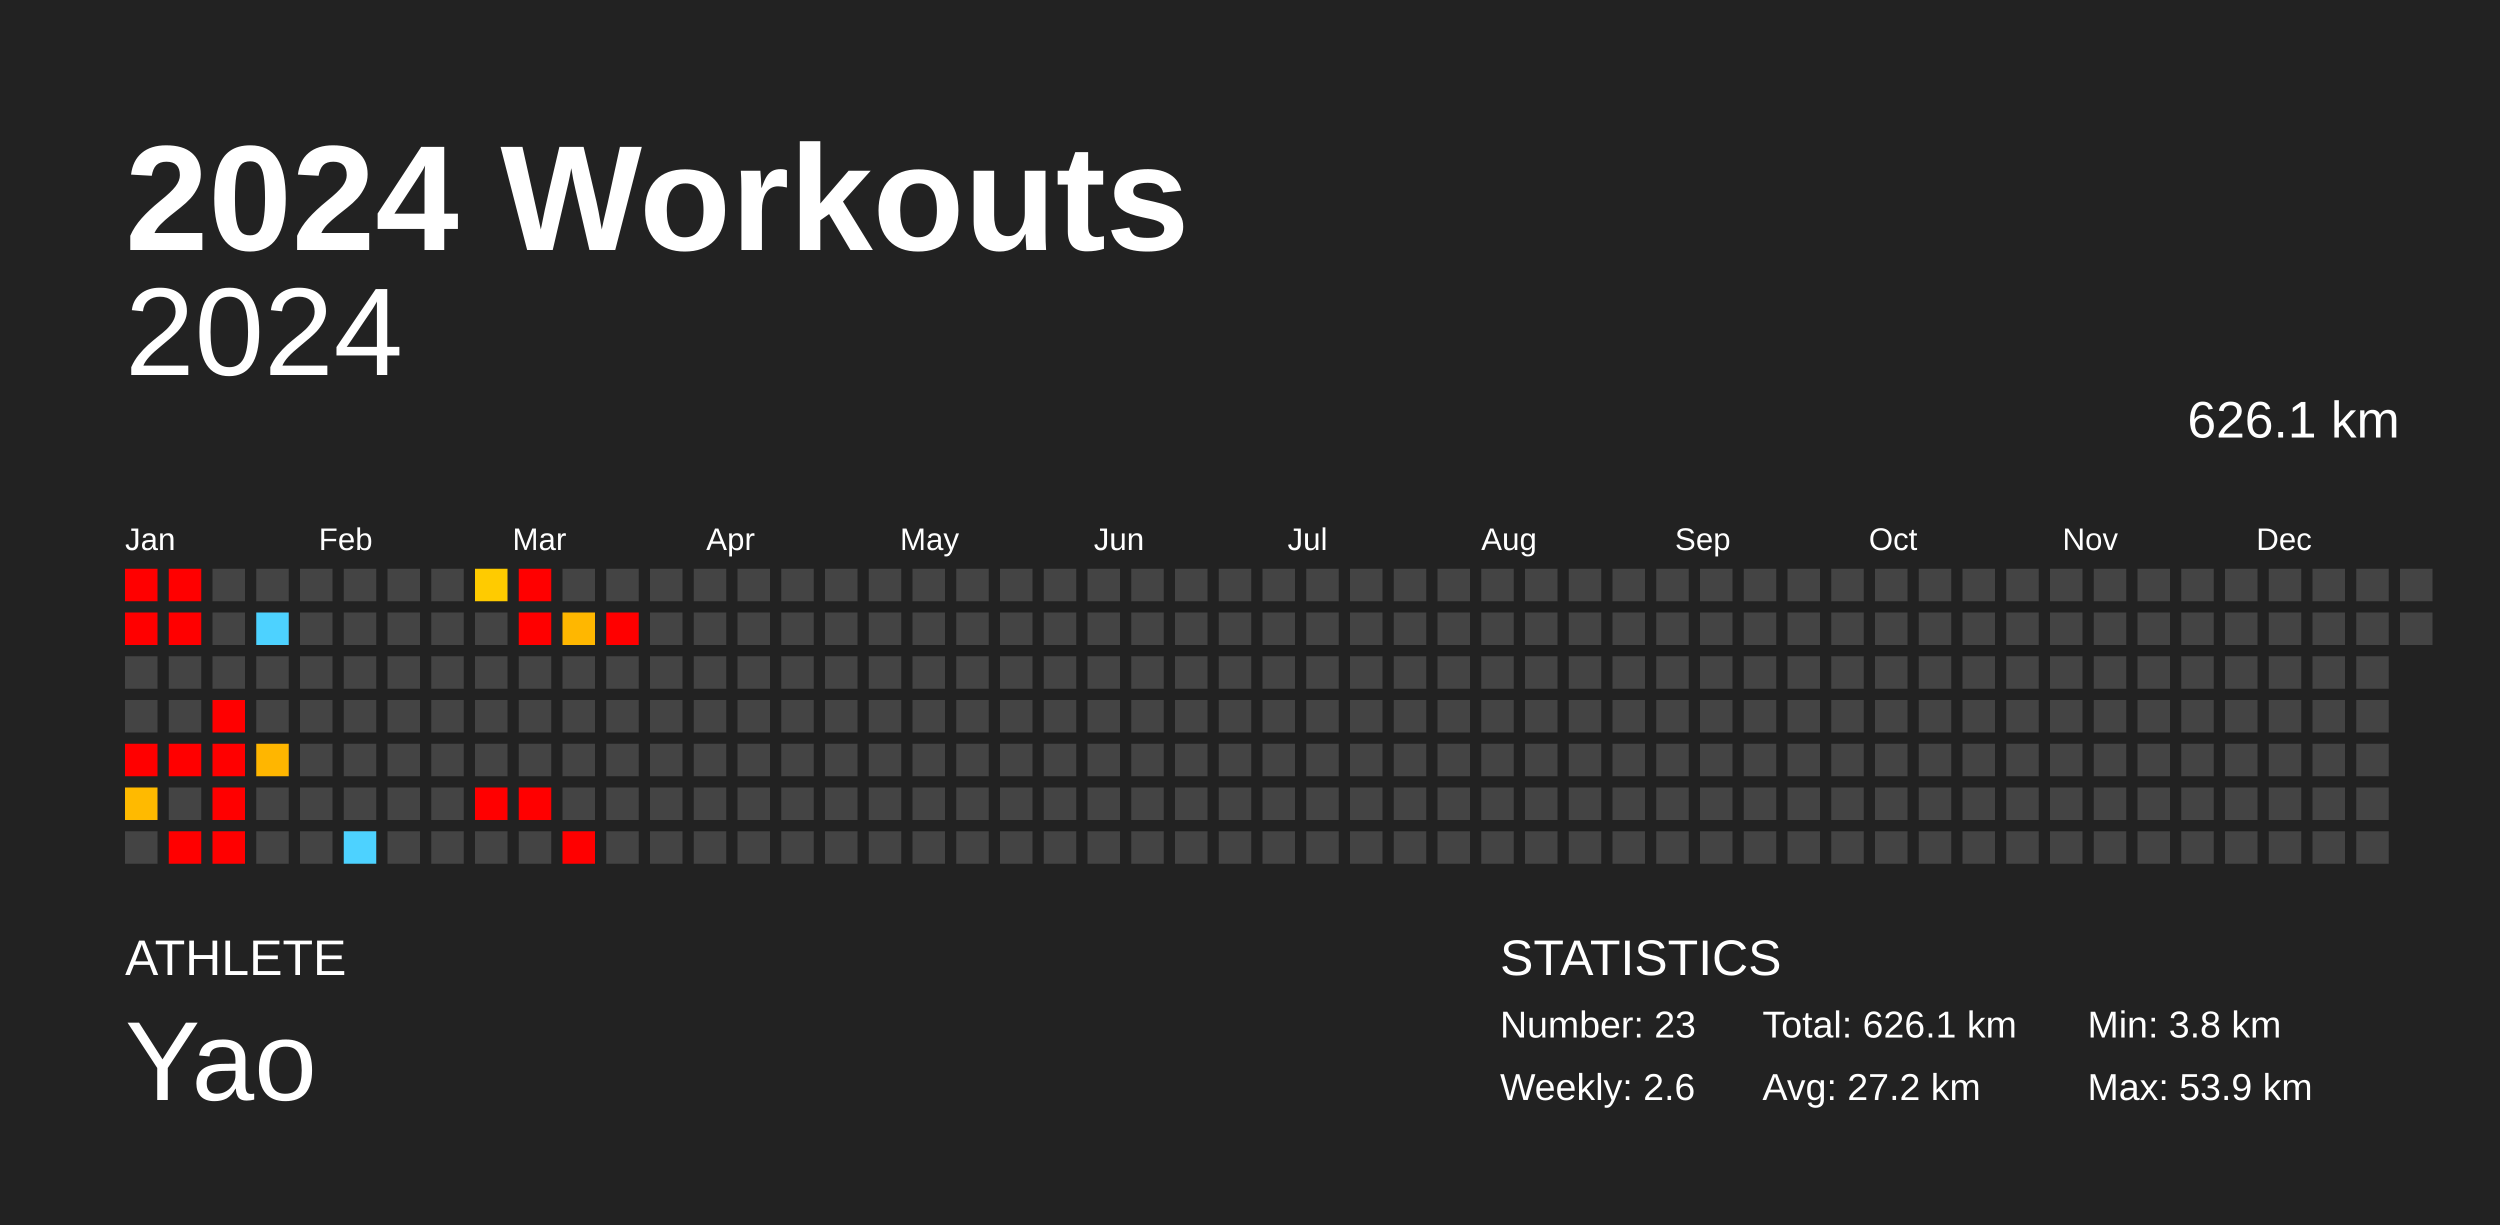
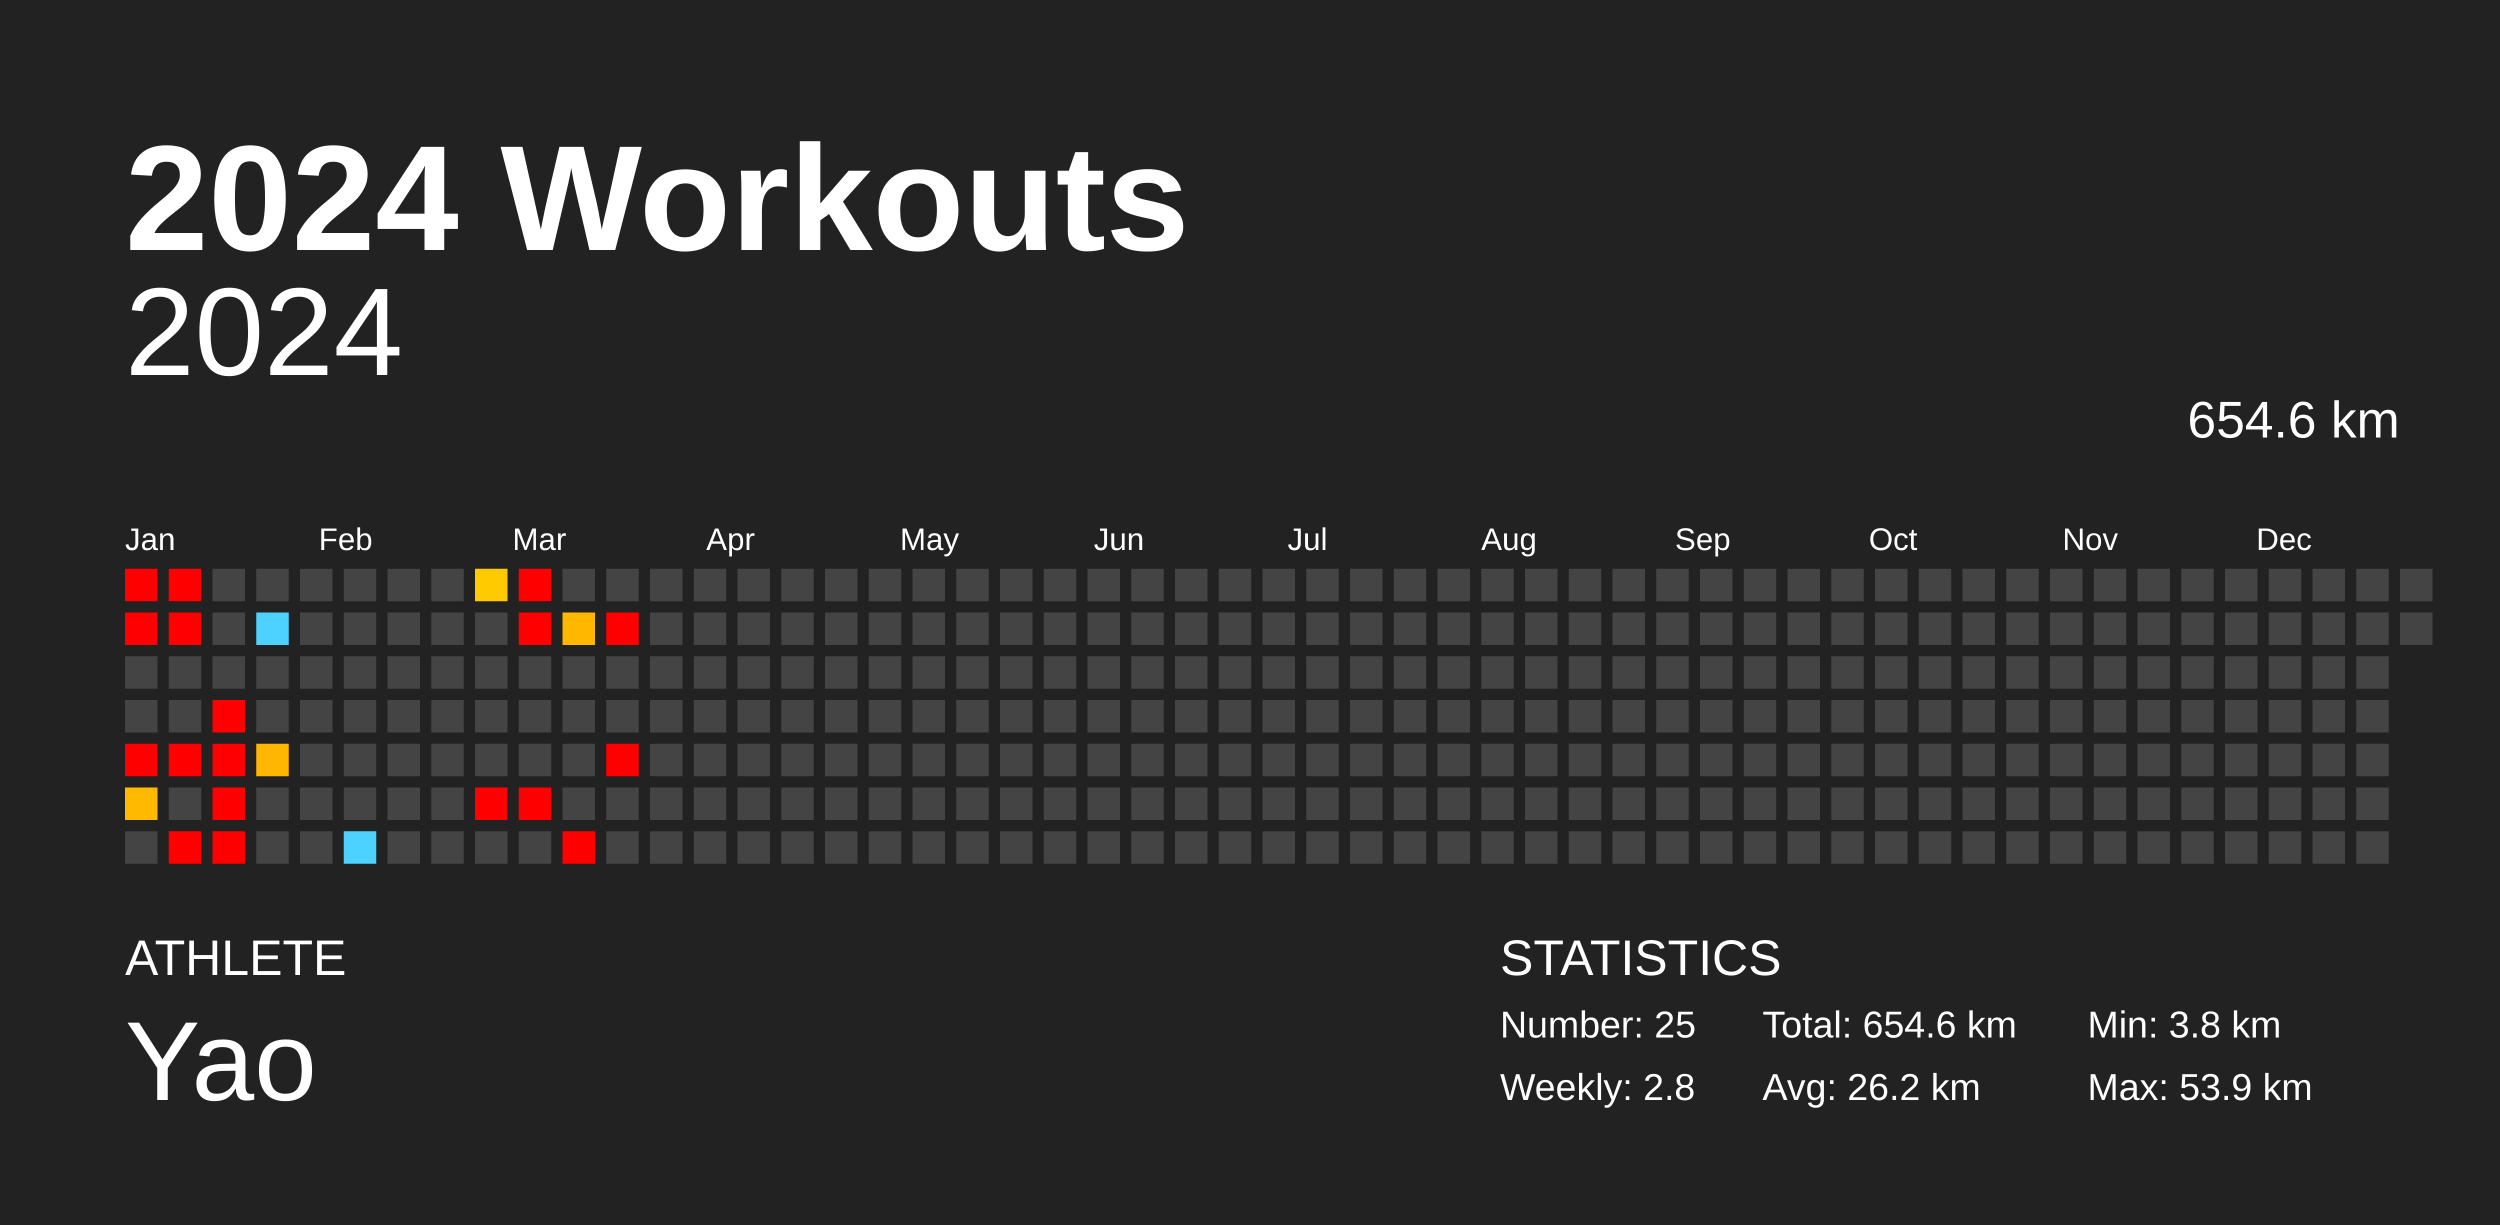
<svg xmlns="http://www.w3.org/2000/svg" baseProfile="full" height="98mm" version="1.1" viewBox="0,0,200,98" width="200mm">
  <defs />
  <rect fill="#222222" height="98" width="200" x="0" y="0" />
  <text fill="#FFFFFF" style="font-size:12px; font-family:Arial; font-weight:bold;" x="10" y="20">2024 Workouts</text>
  <text fill="#FFFFFF" style="font-size:4px; font-family:Arial" x="10" y="78">ATHLETE</text>
  <text fill="#FFFFFF" style="font-size:9px; font-family:Arial" x="10" y="88">Yao</text>
  <text fill="#FFFFFF" style="font-size:4px; font-family:Arial" x="120" y="78">STATISTICS</text>
-   <text fill="#FFFFFF" style="font-size:3px; font-family:Arial" x="120" y="83">Number: 23</text>
-   <text fill="#FFFFFF" style="font-size:3px; font-family:Arial" x="120" y="88">Weekly: 2.6</text>
-   <text fill="#FFFFFF" style="font-size:3px; font-family:Arial" x="141" y="83">Total: 626.1 km</text>
-   <text fill="#FFFFFF" style="font-size:3px; font-family:Arial" x="141" y="88">Avg: 27.2 km</text>
+   <text fill="#FFFFFF" style="font-size:3px; font-family:Arial" x="120" y="83">Number: 25</text>
+   <text fill="#FFFFFF" style="font-size:3px; font-family:Arial" x="120" y="88">Weekly: 2.8</text>
+   <text fill="#FFFFFF" style="font-size:3px; font-family:Arial" x="141" y="83">Total: 654.6 km</text>
+   <text fill="#FFFFFF" style="font-size:3px; font-family:Arial" x="141" y="88">Avg: 26.2 km</text>
  <text fill="#FFFFFF" style="font-size:3px; font-family:Arial" x="167" y="83">Min: 3.8 km</text>
  <text fill="#FFFFFF" style="font-size:3px; font-family:Arial" x="167" y="88">Max: 53.9 km</text>
  <text alignment-baseline="hanging" fill="#FFFFFF" style="font-size:10.0px; font-family:Arial;" x="10" y="30">2024</text>
-   <text alignment-baseline="hanging" fill="#FFFFFF" style="font-size:4.125px; font-family:Arial;" x="175" y="35">626.1 km</text>
+   <text alignment-baseline="hanging" fill="#FFFFFF" style="font-size:4.125px; font-family:Arial;" x="175" y="35">654.6 km</text>
  <text fill="#FFFFFF" style="font-size:2.5px; font-family:Arial" x="10.0" y="44">Jan</text>
  <text fill="#FFFFFF" style="font-size:2.5px; font-family:Arial" x="25.5" y="44">Feb</text>
  <text fill="#FFFFFF" style="font-size:2.5px; font-family:Arial" x="41.0" y="44">Mar</text>
  <text fill="#FFFFFF" style="font-size:2.5px; font-family:Arial" x="56.5" y="44">Apr</text>
  <text fill="#FFFFFF" style="font-size:2.5px; font-family:Arial" x="72.0" y="44">May</text>
  <text fill="#FFFFFF" style="font-size:2.5px; font-family:Arial" x="87.5" y="44">Jun</text>
  <text fill="#FFFFFF" style="font-size:2.5px; font-family:Arial" x="103.0" y="44">Jul</text>
  <text fill="#FFFFFF" style="font-size:2.5px; font-family:Arial" x="118.5" y="44">Aug</text>
  <text fill="#FFFFFF" style="font-size:2.5px; font-family:Arial" x="134.0" y="44">Sep</text>
  <text fill="#FFFFFF" style="font-size:2.5px; font-family:Arial" x="149.5" y="44">Oct</text>
  <text fill="#FFFFFF" style="font-size:2.5px; font-family:Arial" x="165.0" y="44">Nov</text>
  <text fill="#FFFFFF" style="font-size:2.5px; font-family:Arial" x="180.5" y="44">Dec</text>
  <rect fill="red" height="2.6" width="2.6" x="10.0" y="45.5" />
  <rect fill="red" height="2.6" width="2.6" x="10.0" y="49.0" />
  <rect fill="#444444" height="2.6" width="2.6" x="10.0" y="52.5" />
  <rect fill="#444444" height="2.6" width="2.6" x="10.0" y="56.0" />
  <rect fill="red" height="2.6" width="2.6" x="10.0" y="59.5" />
  <rect fill="#ffba00" height="2.6" width="2.6" x="10.0" y="63.0" />
  <rect fill="#444444" height="2.6" width="2.6" x="10.0" y="66.5" />
  <rect fill="red" height="2.6" width="2.6" x="13.5" y="45.5" />
  <rect fill="red" height="2.6" width="2.6" x="13.5" y="49.0" />
  <rect fill="#444444" height="2.6" width="2.6" x="13.5" y="52.5" />
  <rect fill="#444444" height="2.6" width="2.6" x="13.5" y="56.0" />
  <rect fill="red" height="2.6" width="2.6" x="13.5" y="59.5" />
  <rect fill="#444444" height="2.6" width="2.6" x="13.5" y="63.0" />
  <rect fill="red" height="2.6" width="2.6" x="13.5" y="66.5" />
  <rect fill="#444444" height="2.6" width="2.6" x="17.0" y="45.5" />
  <rect fill="#444444" height="2.6" width="2.6" x="17.0" y="49.0" />
  <rect fill="#444444" height="2.6" width="2.6" x="17.0" y="52.5" />
  <rect fill="red" height="2.6" width="2.6" x="17.0" y="56.0" />
  <rect fill="red" height="2.6" width="2.6" x="17.0" y="59.5" />
  <rect fill="red" height="2.6" width="2.6" x="17.0" y="63.0" />
  <rect fill="red" height="2.6" width="2.6" x="17.0" y="66.5" />
  <rect fill="#444444" height="2.6" width="2.6" x="20.5" y="45.5" />
  <rect fill="#4dd2ff" height="2.6" width="2.6" x="20.5" y="49.0" />
  <rect fill="#444444" height="2.6" width="2.6" x="20.5" y="52.5" />
  <rect fill="#444444" height="2.6" width="2.6" x="20.5" y="56.0" />
  <rect fill="#ffb600" height="2.6" width="2.6" x="20.5" y="59.5" />
  <rect fill="#444444" height="2.6" width="2.6" x="20.5" y="63.0" />
  <rect fill="#444444" height="2.6" width="2.6" x="20.5" y="66.5" />
  <rect fill="#444444" height="2.6" width="2.6" x="24.0" y="45.5" />
  <rect fill="#444444" height="2.6" width="2.6" x="24.0" y="49.0" />
  <rect fill="#444444" height="2.6" width="2.6" x="24.0" y="52.5" />
  <rect fill="#444444" height="2.6" width="2.6" x="24.0" y="56.0" />
  <rect fill="#444444" height="2.6" width="2.6" x="24.0" y="59.5" />
  <rect fill="#444444" height="2.6" width="2.6" x="24.0" y="63.0" />
  <rect fill="#444444" height="2.6" width="2.6" x="24.0" y="66.5" />
  <rect fill="#444444" height="2.6" width="2.6" x="27.5" y="45.5" />
  <rect fill="#444444" height="2.6" width="2.6" x="27.5" y="49.0" />
  <rect fill="#444444" height="2.6" width="2.6" x="27.5" y="52.5" />
  <rect fill="#444444" height="2.6" width="2.6" x="27.5" y="56.0" />
  <rect fill="#444444" height="2.6" width="2.6" x="27.5" y="59.5" />
  <rect fill="#444444" height="2.6" width="2.6" x="27.5" y="63.0" />
  <rect fill="#4dd2ff" height="2.6" width="2.6" x="27.5" y="66.5" />
  <rect fill="#444444" height="2.6" width="2.6" x="31.0" y="45.5" />
  <rect fill="#444444" height="2.6" width="2.6" x="31.0" y="49.0" />
  <rect fill="#444444" height="2.6" width="2.6" x="31.0" y="52.5" />
  <rect fill="#444444" height="2.6" width="2.6" x="31.0" y="56.0" />
  <rect fill="#444444" height="2.6" width="2.6" x="31.0" y="59.5" />
  <rect fill="#444444" height="2.6" width="2.6" x="31.0" y="63.0" />
  <rect fill="#444444" height="2.6" width="2.6" x="31.0" y="66.5" />
  <rect fill="#444444" height="2.6" width="2.6" x="34.5" y="45.5" />
  <rect fill="#444444" height="2.6" width="2.6" x="34.5" y="49.0" />
  <rect fill="#444444" height="2.6" width="2.6" x="34.5" y="52.5" />
  <rect fill="#444444" height="2.6" width="2.6" x="34.5" y="56.0" />
  <rect fill="#444444" height="2.6" width="2.6" x="34.5" y="59.5" />
  <rect fill="#444444" height="2.6" width="2.6" x="34.5" y="63.0" />
  <rect fill="#444444" height="2.6" width="2.6" x="34.5" y="66.5" />
  <rect fill="#ffcb00" height="2.6" width="2.6" x="38.0" y="45.5" />
  <rect fill="#444444" height="2.6" width="2.6" x="38.0" y="49.0" />
  <rect fill="#444444" height="2.6" width="2.6" x="38.0" y="52.5" />
  <rect fill="#444444" height="2.6" width="2.6" x="38.0" y="56.0" />
  <rect fill="#444444" height="2.6" width="2.6" x="38.0" y="59.5" />
  <rect fill="red" height="2.6" width="2.6" x="38.0" y="63.0" />
  <rect fill="#444444" height="2.6" width="2.6" x="38.0" y="66.5" />
  <rect fill="red" height="2.6" width="2.6" x="41.5" y="45.5" />
  <rect fill="red" height="2.6" width="2.6" x="41.5" y="49.0" />
  <rect fill="#444444" height="2.6" width="2.6" x="41.5" y="52.5" />
  <rect fill="#444444" height="2.6" width="2.6" x="41.5" y="56.0" />
  <rect fill="#444444" height="2.6" width="2.6" x="41.5" y="59.5" />
  <rect fill="red" height="2.6" width="2.6" x="41.5" y="63.0" />
  <rect fill="#444444" height="2.6" width="2.6" x="41.5" y="66.5" />
  <rect fill="#444444" height="2.6" width="2.6" x="45.0" y="45.5" />
  <rect fill="#ffb700" height="2.6" width="2.6" x="45.0" y="49.0" />
  <rect fill="#444444" height="2.6" width="2.6" x="45.0" y="52.5" />
  <rect fill="#444444" height="2.6" width="2.6" x="45.0" y="56.0" />
  <rect fill="#444444" height="2.6" width="2.6" x="45.0" y="59.5" />
  <rect fill="#444444" height="2.6" width="2.6" x="45.0" y="63.0" />
  <rect fill="red" height="2.6" width="2.6" x="45.0" y="66.5" />
  <rect fill="#444444" height="2.6" width="2.6" x="48.5" y="45.5" />
  <rect fill="red" height="2.6" width="2.6" x="48.5" y="49.0" />
  <rect fill="#444444" height="2.6" width="2.6" x="48.5" y="52.5" />
  <rect fill="#444444" height="2.6" width="2.6" x="48.5" y="56.0" />
-   <rect fill="#444444" height="2.6" width="2.6" x="48.5" y="59.5" />
+   <rect fill="red" height="2.6" width="2.6" x="48.5" y="59.5" />
  <rect fill="#444444" height="2.6" width="2.6" x="48.5" y="63.0" />
  <rect fill="#444444" height="2.6" width="2.6" x="48.5" y="66.5" />
  <rect fill="#444444" height="2.6" width="2.6" x="52.0" y="45.5" />
  <rect fill="#444444" height="2.6" width="2.6" x="52.0" y="49.0" />
  <rect fill="#444444" height="2.6" width="2.6" x="52.0" y="52.5" />
  <rect fill="#444444" height="2.6" width="2.6" x="52.0" y="56.0" />
  <rect fill="#444444" height="2.6" width="2.6" x="52.0" y="59.5" />
  <rect fill="#444444" height="2.6" width="2.6" x="52.0" y="63.0" />
  <rect fill="#444444" height="2.6" width="2.6" x="52.0" y="66.5" />
  <rect fill="#444444" height="2.6" width="2.6" x="55.5" y="45.5" />
  <rect fill="#444444" height="2.6" width="2.6" x="55.5" y="49.0" />
  <rect fill="#444444" height="2.6" width="2.6" x="55.5" y="52.5" />
  <rect fill="#444444" height="2.6" width="2.6" x="55.5" y="56.0" />
  <rect fill="#444444" height="2.6" width="2.6" x="55.5" y="59.5" />
  <rect fill="#444444" height="2.6" width="2.6" x="55.5" y="63.0" />
  <rect fill="#444444" height="2.6" width="2.6" x="55.5" y="66.5" />
  <rect fill="#444444" height="2.6" width="2.6" x="59.0" y="45.5" />
  <rect fill="#444444" height="2.6" width="2.6" x="59.0" y="49.0" />
  <rect fill="#444444" height="2.6" width="2.6" x="59.0" y="52.5" />
  <rect fill="#444444" height="2.6" width="2.6" x="59.0" y="56.0" />
  <rect fill="#444444" height="2.6" width="2.6" x="59.0" y="59.5" />
  <rect fill="#444444" height="2.6" width="2.6" x="59.0" y="63.0" />
  <rect fill="#444444" height="2.6" width="2.6" x="59.0" y="66.5" />
  <rect fill="#444444" height="2.6" width="2.6" x="62.5" y="45.5" />
  <rect fill="#444444" height="2.6" width="2.6" x="62.5" y="49.0" />
  <rect fill="#444444" height="2.6" width="2.6" x="62.5" y="52.5" />
  <rect fill="#444444" height="2.6" width="2.6" x="62.5" y="56.0" />
  <rect fill="#444444" height="2.6" width="2.6" x="62.5" y="59.5" />
  <rect fill="#444444" height="2.6" width="2.6" x="62.5" y="63.0" />
  <rect fill="#444444" height="2.6" width="2.6" x="62.5" y="66.5" />
  <rect fill="#444444" height="2.6" width="2.6" x="66.0" y="45.5" />
  <rect fill="#444444" height="2.6" width="2.6" x="66.0" y="49.0" />
  <rect fill="#444444" height="2.6" width="2.6" x="66.0" y="52.5" />
  <rect fill="#444444" height="2.6" width="2.6" x="66.0" y="56.0" />
  <rect fill="#444444" height="2.6" width="2.6" x="66.0" y="59.5" />
  <rect fill="#444444" height="2.6" width="2.6" x="66.0" y="63.0" />
  <rect fill="#444444" height="2.6" width="2.6" x="66.0" y="66.5" />
  <rect fill="#444444" height="2.6" width="2.6" x="69.5" y="45.5" />
  <rect fill="#444444" height="2.6" width="2.6" x="69.5" y="49.0" />
  <rect fill="#444444" height="2.6" width="2.6" x="69.5" y="52.5" />
  <rect fill="#444444" height="2.6" width="2.6" x="69.5" y="56.0" />
  <rect fill="#444444" height="2.6" width="2.6" x="69.5" y="59.5" />
  <rect fill="#444444" height="2.6" width="2.6" x="69.5" y="63.0" />
  <rect fill="#444444" height="2.6" width="2.6" x="69.5" y="66.5" />
  <rect fill="#444444" height="2.6" width="2.6" x="73.0" y="45.5" />
  <rect fill="#444444" height="2.6" width="2.6" x="73.0" y="49.0" />
  <rect fill="#444444" height="2.6" width="2.6" x="73.0" y="52.5" />
  <rect fill="#444444" height="2.6" width="2.6" x="73.0" y="56.0" />
  <rect fill="#444444" height="2.6" width="2.6" x="73.0" y="59.5" />
  <rect fill="#444444" height="2.6" width="2.6" x="73.0" y="63.0" />
  <rect fill="#444444" height="2.6" width="2.6" x="73.0" y="66.5" />
  <rect fill="#444444" height="2.6" width="2.6" x="76.5" y="45.5" />
  <rect fill="#444444" height="2.6" width="2.6" x="76.5" y="49.0" />
  <rect fill="#444444" height="2.6" width="2.6" x="76.5" y="52.5" />
  <rect fill="#444444" height="2.6" width="2.6" x="76.5" y="56.0" />
  <rect fill="#444444" height="2.6" width="2.6" x="76.5" y="59.5" />
  <rect fill="#444444" height="2.6" width="2.6" x="76.5" y="63.0" />
  <rect fill="#444444" height="2.6" width="2.6" x="76.5" y="66.5" />
  <rect fill="#444444" height="2.6" width="2.6" x="80.0" y="45.5" />
  <rect fill="#444444" height="2.6" width="2.6" x="80.0" y="49.0" />
  <rect fill="#444444" height="2.6" width="2.6" x="80.0" y="52.5" />
  <rect fill="#444444" height="2.6" width="2.6" x="80.0" y="56.0" />
  <rect fill="#444444" height="2.6" width="2.6" x="80.0" y="59.5" />
  <rect fill="#444444" height="2.6" width="2.6" x="80.0" y="63.0" />
  <rect fill="#444444" height="2.6" width="2.6" x="80.0" y="66.5" />
  <rect fill="#444444" height="2.6" width="2.6" x="83.5" y="45.5" />
  <rect fill="#444444" height="2.6" width="2.6" x="83.5" y="49.0" />
  <rect fill="#444444" height="2.6" width="2.6" x="83.5" y="52.5" />
  <rect fill="#444444" height="2.6" width="2.6" x="83.5" y="56.0" />
  <rect fill="#444444" height="2.6" width="2.6" x="83.5" y="59.5" />
  <rect fill="#444444" height="2.6" width="2.6" x="83.5" y="63.0" />
  <rect fill="#444444" height="2.6" width="2.6" x="83.5" y="66.5" />
  <rect fill="#444444" height="2.6" width="2.6" x="87.0" y="45.5" />
  <rect fill="#444444" height="2.6" width="2.6" x="87.0" y="49.0" />
  <rect fill="#444444" height="2.6" width="2.6" x="87.0" y="52.5" />
  <rect fill="#444444" height="2.6" width="2.6" x="87.0" y="56.0" />
  <rect fill="#444444" height="2.6" width="2.6" x="87.0" y="59.5" />
  <rect fill="#444444" height="2.6" width="2.6" x="87.0" y="63.0" />
  <rect fill="#444444" height="2.6" width="2.6" x="87.0" y="66.5" />
  <rect fill="#444444" height="2.6" width="2.6" x="90.5" y="45.5" />
  <rect fill="#444444" height="2.6" width="2.6" x="90.5" y="49.0" />
  <rect fill="#444444" height="2.6" width="2.6" x="90.5" y="52.5" />
  <rect fill="#444444" height="2.6" width="2.6" x="90.5" y="56.0" />
  <rect fill="#444444" height="2.6" width="2.6" x="90.5" y="59.5" />
  <rect fill="#444444" height="2.6" width="2.6" x="90.5" y="63.0" />
  <rect fill="#444444" height="2.6" width="2.6" x="90.5" y="66.5" />
  <rect fill="#444444" height="2.6" width="2.6" x="94.0" y="45.5" />
  <rect fill="#444444" height="2.6" width="2.6" x="94.0" y="49.0" />
  <rect fill="#444444" height="2.6" width="2.6" x="94.0" y="52.5" />
  <rect fill="#444444" height="2.6" width="2.6" x="94.0" y="56.0" />
  <rect fill="#444444" height="2.6" width="2.6" x="94.0" y="59.5" />
  <rect fill="#444444" height="2.6" width="2.6" x="94.0" y="63.0" />
  <rect fill="#444444" height="2.6" width="2.6" x="94.0" y="66.5" />
  <rect fill="#444444" height="2.6" width="2.6" x="97.5" y="45.5" />
  <rect fill="#444444" height="2.6" width="2.6" x="97.5" y="49.0" />
  <rect fill="#444444" height="2.6" width="2.6" x="97.5" y="52.5" />
  <rect fill="#444444" height="2.6" width="2.6" x="97.5" y="56.0" />
  <rect fill="#444444" height="2.6" width="2.6" x="97.5" y="59.5" />
  <rect fill="#444444" height="2.6" width="2.6" x="97.5" y="63.0" />
  <rect fill="#444444" height="2.6" width="2.6" x="97.5" y="66.5" />
  <rect fill="#444444" height="2.6" width="2.6" x="101.0" y="45.5" />
  <rect fill="#444444" height="2.6" width="2.6" x="101.0" y="49.0" />
  <rect fill="#444444" height="2.6" width="2.6" x="101.0" y="52.5" />
  <rect fill="#444444" height="2.6" width="2.6" x="101.0" y="56.0" />
  <rect fill="#444444" height="2.6" width="2.6" x="101.0" y="59.5" />
  <rect fill="#444444" height="2.6" width="2.6" x="101.0" y="63.0" />
  <rect fill="#444444" height="2.6" width="2.6" x="101.0" y="66.5" />
  <rect fill="#444444" height="2.6" width="2.6" x="104.5" y="45.5" />
  <rect fill="#444444" height="2.6" width="2.6" x="104.5" y="49.0" />
  <rect fill="#444444" height="2.6" width="2.6" x="104.5" y="52.5" />
  <rect fill="#444444" height="2.6" width="2.6" x="104.5" y="56.0" />
  <rect fill="#444444" height="2.6" width="2.6" x="104.5" y="59.5" />
  <rect fill="#444444" height="2.6" width="2.6" x="104.5" y="63.0" />
  <rect fill="#444444" height="2.6" width="2.6" x="104.5" y="66.5" />
  <rect fill="#444444" height="2.6" width="2.6" x="108.0" y="45.5" />
  <rect fill="#444444" height="2.6" width="2.6" x="108.0" y="49.0" />
  <rect fill="#444444" height="2.6" width="2.6" x="108.0" y="52.5" />
  <rect fill="#444444" height="2.6" width="2.6" x="108.0" y="56.0" />
  <rect fill="#444444" height="2.6" width="2.6" x="108.0" y="59.5" />
  <rect fill="#444444" height="2.6" width="2.6" x="108.0" y="63.0" />
  <rect fill="#444444" height="2.6" width="2.6" x="108.0" y="66.5" />
  <rect fill="#444444" height="2.6" width="2.6" x="111.5" y="45.5" />
  <rect fill="#444444" height="2.6" width="2.6" x="111.5" y="49.0" />
  <rect fill="#444444" height="2.6" width="2.6" x="111.5" y="52.5" />
  <rect fill="#444444" height="2.6" width="2.6" x="111.5" y="56.0" />
  <rect fill="#444444" height="2.6" width="2.6" x="111.5" y="59.5" />
  <rect fill="#444444" height="2.6" width="2.6" x="111.5" y="63.0" />
  <rect fill="#444444" height="2.6" width="2.6" x="111.5" y="66.5" />
  <rect fill="#444444" height="2.6" width="2.6" x="115.0" y="45.5" />
  <rect fill="#444444" height="2.6" width="2.6" x="115.0" y="49.0" />
  <rect fill="#444444" height="2.6" width="2.6" x="115.0" y="52.5" />
  <rect fill="#444444" height="2.6" width="2.6" x="115.0" y="56.0" />
  <rect fill="#444444" height="2.6" width="2.6" x="115.0" y="59.5" />
  <rect fill="#444444" height="2.6" width="2.6" x="115.0" y="63.0" />
  <rect fill="#444444" height="2.6" width="2.6" x="115.0" y="66.5" />
  <rect fill="#444444" height="2.6" width="2.6" x="118.5" y="45.5" />
  <rect fill="#444444" height="2.6" width="2.6" x="118.5" y="49.0" />
  <rect fill="#444444" height="2.6" width="2.6" x="118.5" y="52.5" />
  <rect fill="#444444" height="2.6" width="2.6" x="118.5" y="56.0" />
  <rect fill="#444444" height="2.6" width="2.6" x="118.5" y="59.5" />
  <rect fill="#444444" height="2.6" width="2.6" x="118.5" y="63.0" />
  <rect fill="#444444" height="2.6" width="2.6" x="118.5" y="66.5" />
  <rect fill="#444444" height="2.6" width="2.6" x="122.0" y="45.5" />
  <rect fill="#444444" height="2.6" width="2.6" x="122.0" y="49.0" />
  <rect fill="#444444" height="2.6" width="2.6" x="122.0" y="52.5" />
  <rect fill="#444444" height="2.6" width="2.6" x="122.0" y="56.0" />
  <rect fill="#444444" height="2.6" width="2.6" x="122.0" y="59.5" />
  <rect fill="#444444" height="2.6" width="2.6" x="122.0" y="63.0" />
  <rect fill="#444444" height="2.6" width="2.6" x="122.0" y="66.5" />
  <rect fill="#444444" height="2.6" width="2.6" x="125.5" y="45.5" />
  <rect fill="#444444" height="2.6" width="2.6" x="125.5" y="49.0" />
  <rect fill="#444444" height="2.6" width="2.6" x="125.5" y="52.5" />
  <rect fill="#444444" height="2.6" width="2.6" x="125.5" y="56.0" />
  <rect fill="#444444" height="2.6" width="2.6" x="125.5" y="59.5" />
  <rect fill="#444444" height="2.6" width="2.6" x="125.5" y="63.0" />
  <rect fill="#444444" height="2.6" width="2.6" x="125.5" y="66.5" />
  <rect fill="#444444" height="2.6" width="2.6" x="129.0" y="45.5" />
  <rect fill="#444444" height="2.6" width="2.6" x="129.0" y="49.0" />
  <rect fill="#444444" height="2.6" width="2.6" x="129.0" y="52.5" />
  <rect fill="#444444" height="2.6" width="2.6" x="129.0" y="56.0" />
  <rect fill="#444444" height="2.6" width="2.6" x="129.0" y="59.5" />
  <rect fill="#444444" height="2.6" width="2.6" x="129.0" y="63.0" />
  <rect fill="#444444" height="2.6" width="2.6" x="129.0" y="66.5" />
  <rect fill="#444444" height="2.6" width="2.6" x="132.5" y="45.5" />
  <rect fill="#444444" height="2.6" width="2.6" x="132.5" y="49.0" />
  <rect fill="#444444" height="2.6" width="2.6" x="132.5" y="52.5" />
  <rect fill="#444444" height="2.6" width="2.6" x="132.5" y="56.0" />
  <rect fill="#444444" height="2.6" width="2.6" x="132.5" y="59.5" />
  <rect fill="#444444" height="2.6" width="2.6" x="132.5" y="63.0" />
  <rect fill="#444444" height="2.6" width="2.6" x="132.5" y="66.5" />
  <rect fill="#444444" height="2.6" width="2.6" x="136.0" y="45.5" />
  <rect fill="#444444" height="2.6" width="2.6" x="136.0" y="49.0" />
  <rect fill="#444444" height="2.6" width="2.6" x="136.0" y="52.5" />
  <rect fill="#444444" height="2.6" width="2.6" x="136.0" y="56.0" />
  <rect fill="#444444" height="2.6" width="2.6" x="136.0" y="59.5" />
  <rect fill="#444444" height="2.6" width="2.6" x="136.0" y="63.0" />
  <rect fill="#444444" height="2.6" width="2.6" x="136.0" y="66.5" />
  <rect fill="#444444" height="2.6" width="2.6" x="139.5" y="45.5" />
  <rect fill="#444444" height="2.6" width="2.6" x="139.5" y="49.0" />
  <rect fill="#444444" height="2.6" width="2.6" x="139.5" y="52.5" />
  <rect fill="#444444" height="2.6" width="2.6" x="139.5" y="56.0" />
  <rect fill="#444444" height="2.6" width="2.6" x="139.5" y="59.5" />
  <rect fill="#444444" height="2.6" width="2.6" x="139.5" y="63.0" />
  <rect fill="#444444" height="2.6" width="2.6" x="139.5" y="66.5" />
  <rect fill="#444444" height="2.6" width="2.6" x="143.0" y="45.5" />
  <rect fill="#444444" height="2.6" width="2.6" x="143.0" y="49.0" />
  <rect fill="#444444" height="2.6" width="2.6" x="143.0" y="52.5" />
  <rect fill="#444444" height="2.6" width="2.6" x="143.0" y="56.0" />
  <rect fill="#444444" height="2.6" width="2.6" x="143.0" y="59.5" />
  <rect fill="#444444" height="2.6" width="2.6" x="143.0" y="63.0" />
  <rect fill="#444444" height="2.6" width="2.6" x="143.0" y="66.5" />
  <rect fill="#444444" height="2.6" width="2.6" x="146.5" y="45.5" />
  <rect fill="#444444" height="2.6" width="2.6" x="146.5" y="49.0" />
  <rect fill="#444444" height="2.6" width="2.6" x="146.5" y="52.5" />
  <rect fill="#444444" height="2.6" width="2.6" x="146.5" y="56.0" />
  <rect fill="#444444" height="2.6" width="2.6" x="146.5" y="59.5" />
  <rect fill="#444444" height="2.6" width="2.6" x="146.5" y="63.0" />
  <rect fill="#444444" height="2.6" width="2.6" x="146.5" y="66.5" />
  <rect fill="#444444" height="2.6" width="2.6" x="150.0" y="45.5" />
  <rect fill="#444444" height="2.6" width="2.6" x="150.0" y="49.0" />
  <rect fill="#444444" height="2.6" width="2.6" x="150.0" y="52.5" />
  <rect fill="#444444" height="2.6" width="2.6" x="150.0" y="56.0" />
  <rect fill="#444444" height="2.6" width="2.6" x="150.0" y="59.5" />
  <rect fill="#444444" height="2.6" width="2.6" x="150.0" y="63.0" />
  <rect fill="#444444" height="2.6" width="2.6" x="150.0" y="66.5" />
  <rect fill="#444444" height="2.6" width="2.6" x="153.5" y="45.5" />
  <rect fill="#444444" height="2.6" width="2.6" x="153.5" y="49.0" />
  <rect fill="#444444" height="2.6" width="2.6" x="153.5" y="52.5" />
  <rect fill="#444444" height="2.6" width="2.6" x="153.5" y="56.0" />
  <rect fill="#444444" height="2.6" width="2.6" x="153.5" y="59.5" />
  <rect fill="#444444" height="2.6" width="2.6" x="153.5" y="63.0" />
  <rect fill="#444444" height="2.6" width="2.6" x="153.5" y="66.5" />
  <rect fill="#444444" height="2.6" width="2.6" x="157.0" y="45.5" />
  <rect fill="#444444" height="2.6" width="2.6" x="157.0" y="49.0" />
  <rect fill="#444444" height="2.6" width="2.6" x="157.0" y="52.5" />
  <rect fill="#444444" height="2.6" width="2.6" x="157.0" y="56.0" />
  <rect fill="#444444" height="2.6" width="2.6" x="157.0" y="59.5" />
  <rect fill="#444444" height="2.6" width="2.6" x="157.0" y="63.0" />
  <rect fill="#444444" height="2.6" width="2.6" x="157.0" y="66.5" />
  <rect fill="#444444" height="2.6" width="2.6" x="160.5" y="45.5" />
  <rect fill="#444444" height="2.6" width="2.6" x="160.5" y="49.0" />
  <rect fill="#444444" height="2.6" width="2.6" x="160.5" y="52.5" />
  <rect fill="#444444" height="2.6" width="2.6" x="160.5" y="56.0" />
  <rect fill="#444444" height="2.6" width="2.6" x="160.5" y="59.5" />
  <rect fill="#444444" height="2.6" width="2.6" x="160.5" y="63.0" />
  <rect fill="#444444" height="2.6" width="2.6" x="160.5" y="66.5" />
  <rect fill="#444444" height="2.6" width="2.6" x="164.0" y="45.5" />
  <rect fill="#444444" height="2.6" width="2.6" x="164.0" y="49.0" />
  <rect fill="#444444" height="2.6" width="2.6" x="164.0" y="52.5" />
  <rect fill="#444444" height="2.6" width="2.6" x="164.0" y="56.0" />
  <rect fill="#444444" height="2.6" width="2.6" x="164.0" y="59.5" />
  <rect fill="#444444" height="2.6" width="2.6" x="164.0" y="63.0" />
  <rect fill="#444444" height="2.6" width="2.6" x="164.0" y="66.5" />
  <rect fill="#444444" height="2.6" width="2.6" x="167.5" y="45.5" />
  <rect fill="#444444" height="2.6" width="2.6" x="167.5" y="49.0" />
  <rect fill="#444444" height="2.6" width="2.6" x="167.5" y="52.5" />
  <rect fill="#444444" height="2.6" width="2.6" x="167.5" y="56.0" />
  <rect fill="#444444" height="2.6" width="2.6" x="167.5" y="59.5" />
  <rect fill="#444444" height="2.6" width="2.6" x="167.5" y="63.0" />
  <rect fill="#444444" height="2.6" width="2.6" x="167.5" y="66.5" />
  <rect fill="#444444" height="2.6" width="2.6" x="171.0" y="45.5" />
  <rect fill="#444444" height="2.6" width="2.6" x="171.0" y="49.0" />
  <rect fill="#444444" height="2.6" width="2.6" x="171.0" y="52.5" />
  <rect fill="#444444" height="2.6" width="2.6" x="171.0" y="56.0" />
  <rect fill="#444444" height="2.6" width="2.6" x="171.0" y="59.5" />
  <rect fill="#444444" height="2.6" width="2.6" x="171.0" y="63.0" />
  <rect fill="#444444" height="2.6" width="2.6" x="171.0" y="66.5" />
  <rect fill="#444444" height="2.6" width="2.6" x="174.5" y="45.5" />
  <rect fill="#444444" height="2.6" width="2.6" x="174.5" y="49.0" />
  <rect fill="#444444" height="2.6" width="2.6" x="174.5" y="52.5" />
  <rect fill="#444444" height="2.6" width="2.6" x="174.5" y="56.0" />
  <rect fill="#444444" height="2.6" width="2.6" x="174.5" y="59.5" />
  <rect fill="#444444" height="2.6" width="2.6" x="174.5" y="63.0" />
  <rect fill="#444444" height="2.6" width="2.6" x="174.5" y="66.5" />
  <rect fill="#444444" height="2.6" width="2.6" x="178.0" y="45.5" />
  <rect fill="#444444" height="2.6" width="2.6" x="178.0" y="49.0" />
  <rect fill="#444444" height="2.6" width="2.6" x="178.0" y="52.5" />
  <rect fill="#444444" height="2.6" width="2.6" x="178.0" y="56.0" />
  <rect fill="#444444" height="2.6" width="2.6" x="178.0" y="59.5" />
  <rect fill="#444444" height="2.6" width="2.6" x="178.0" y="63.0" />
  <rect fill="#444444" height="2.6" width="2.6" x="178.0" y="66.5" />
  <rect fill="#444444" height="2.6" width="2.6" x="181.5" y="45.5" />
  <rect fill="#444444" height="2.6" width="2.6" x="181.5" y="49.0" />
  <rect fill="#444444" height="2.6" width="2.6" x="181.5" y="52.5" />
  <rect fill="#444444" height="2.6" width="2.6" x="181.5" y="56.0" />
  <rect fill="#444444" height="2.6" width="2.6" x="181.5" y="59.5" />
  <rect fill="#444444" height="2.6" width="2.6" x="181.5" y="63.0" />
  <rect fill="#444444" height="2.6" width="2.6" x="181.5" y="66.5" />
  <rect fill="#444444" height="2.6" width="2.6" x="185.0" y="45.5" />
  <rect fill="#444444" height="2.6" width="2.6" x="185.0" y="49.0" />
  <rect fill="#444444" height="2.6" width="2.6" x="185.0" y="52.5" />
  <rect fill="#444444" height="2.6" width="2.6" x="185.0" y="56.0" />
  <rect fill="#444444" height="2.6" width="2.6" x="185.0" y="59.5" />
  <rect fill="#444444" height="2.6" width="2.6" x="185.0" y="63.0" />
  <rect fill="#444444" height="2.6" width="2.6" x="185.0" y="66.5" />
  <rect fill="#444444" height="2.6" width="2.6" x="188.5" y="45.5" />
  <rect fill="#444444" height="2.6" width="2.6" x="188.5" y="49.0" />
  <rect fill="#444444" height="2.6" width="2.6" x="188.5" y="52.5" />
  <rect fill="#444444" height="2.6" width="2.6" x="188.5" y="56.0" />
  <rect fill="#444444" height="2.6" width="2.6" x="188.5" y="59.5" />
  <rect fill="#444444" height="2.6" width="2.6" x="188.5" y="63.0" />
  <rect fill="#444444" height="2.6" width="2.6" x="188.5" y="66.5" />
  <rect fill="#444444" height="2.6" width="2.6" x="192.0" y="45.5" />
  <rect fill="#444444" height="2.6" width="2.6" x="192.0" y="49.0" />
</svg>
